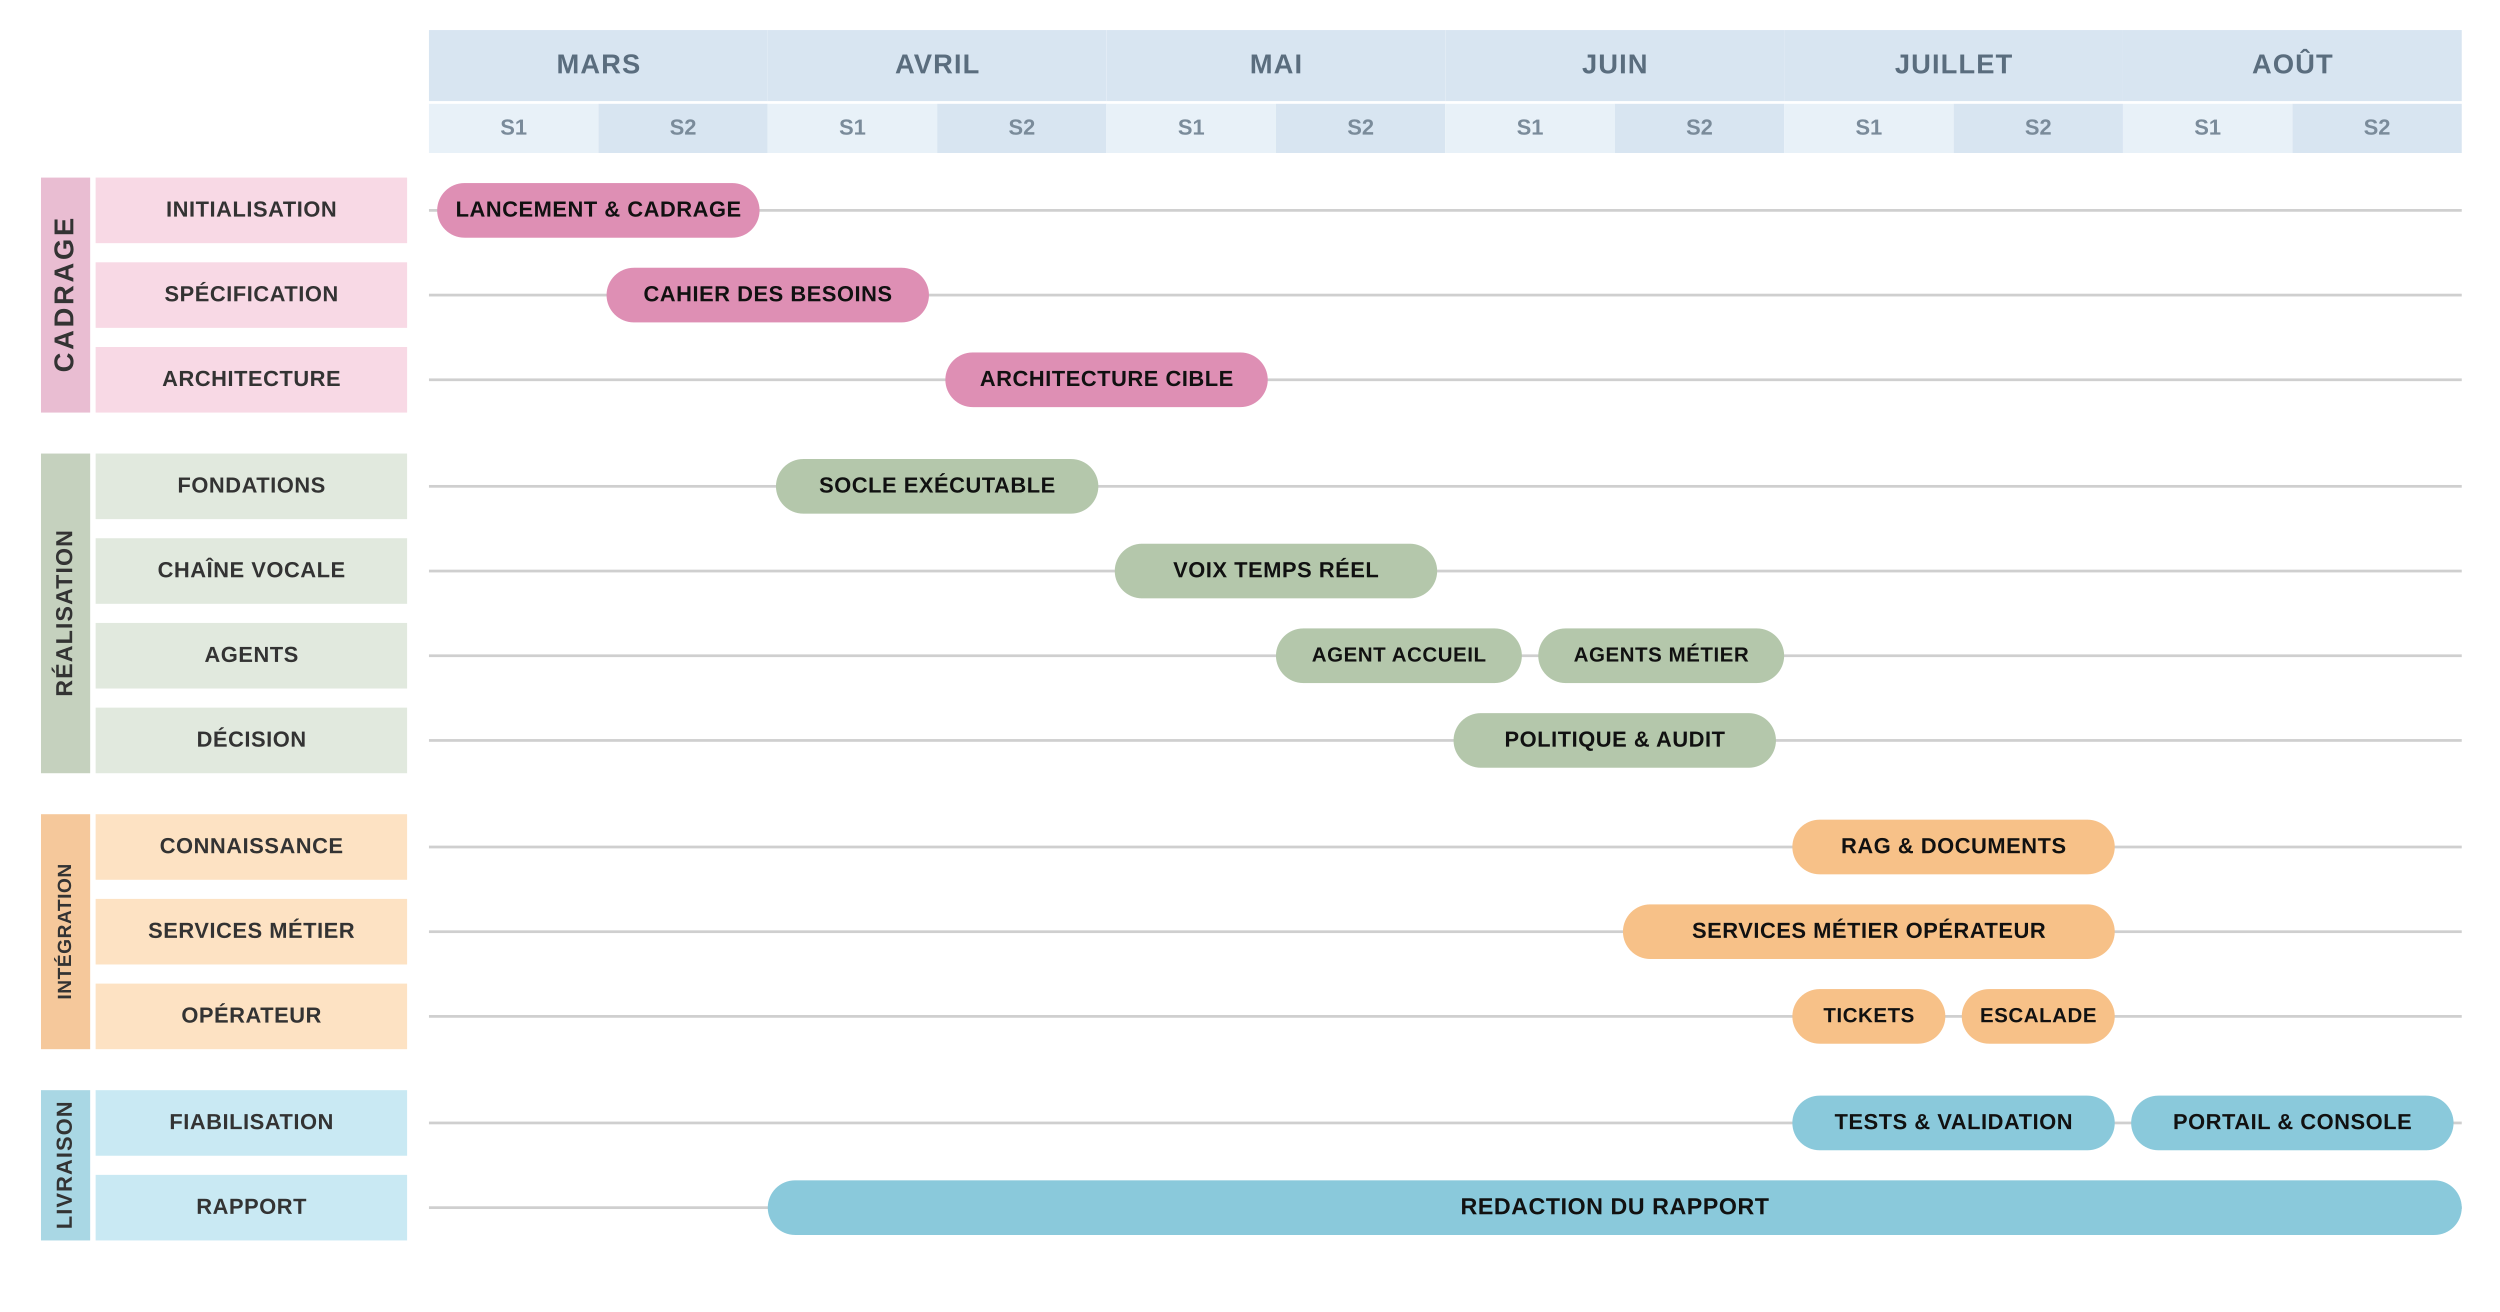
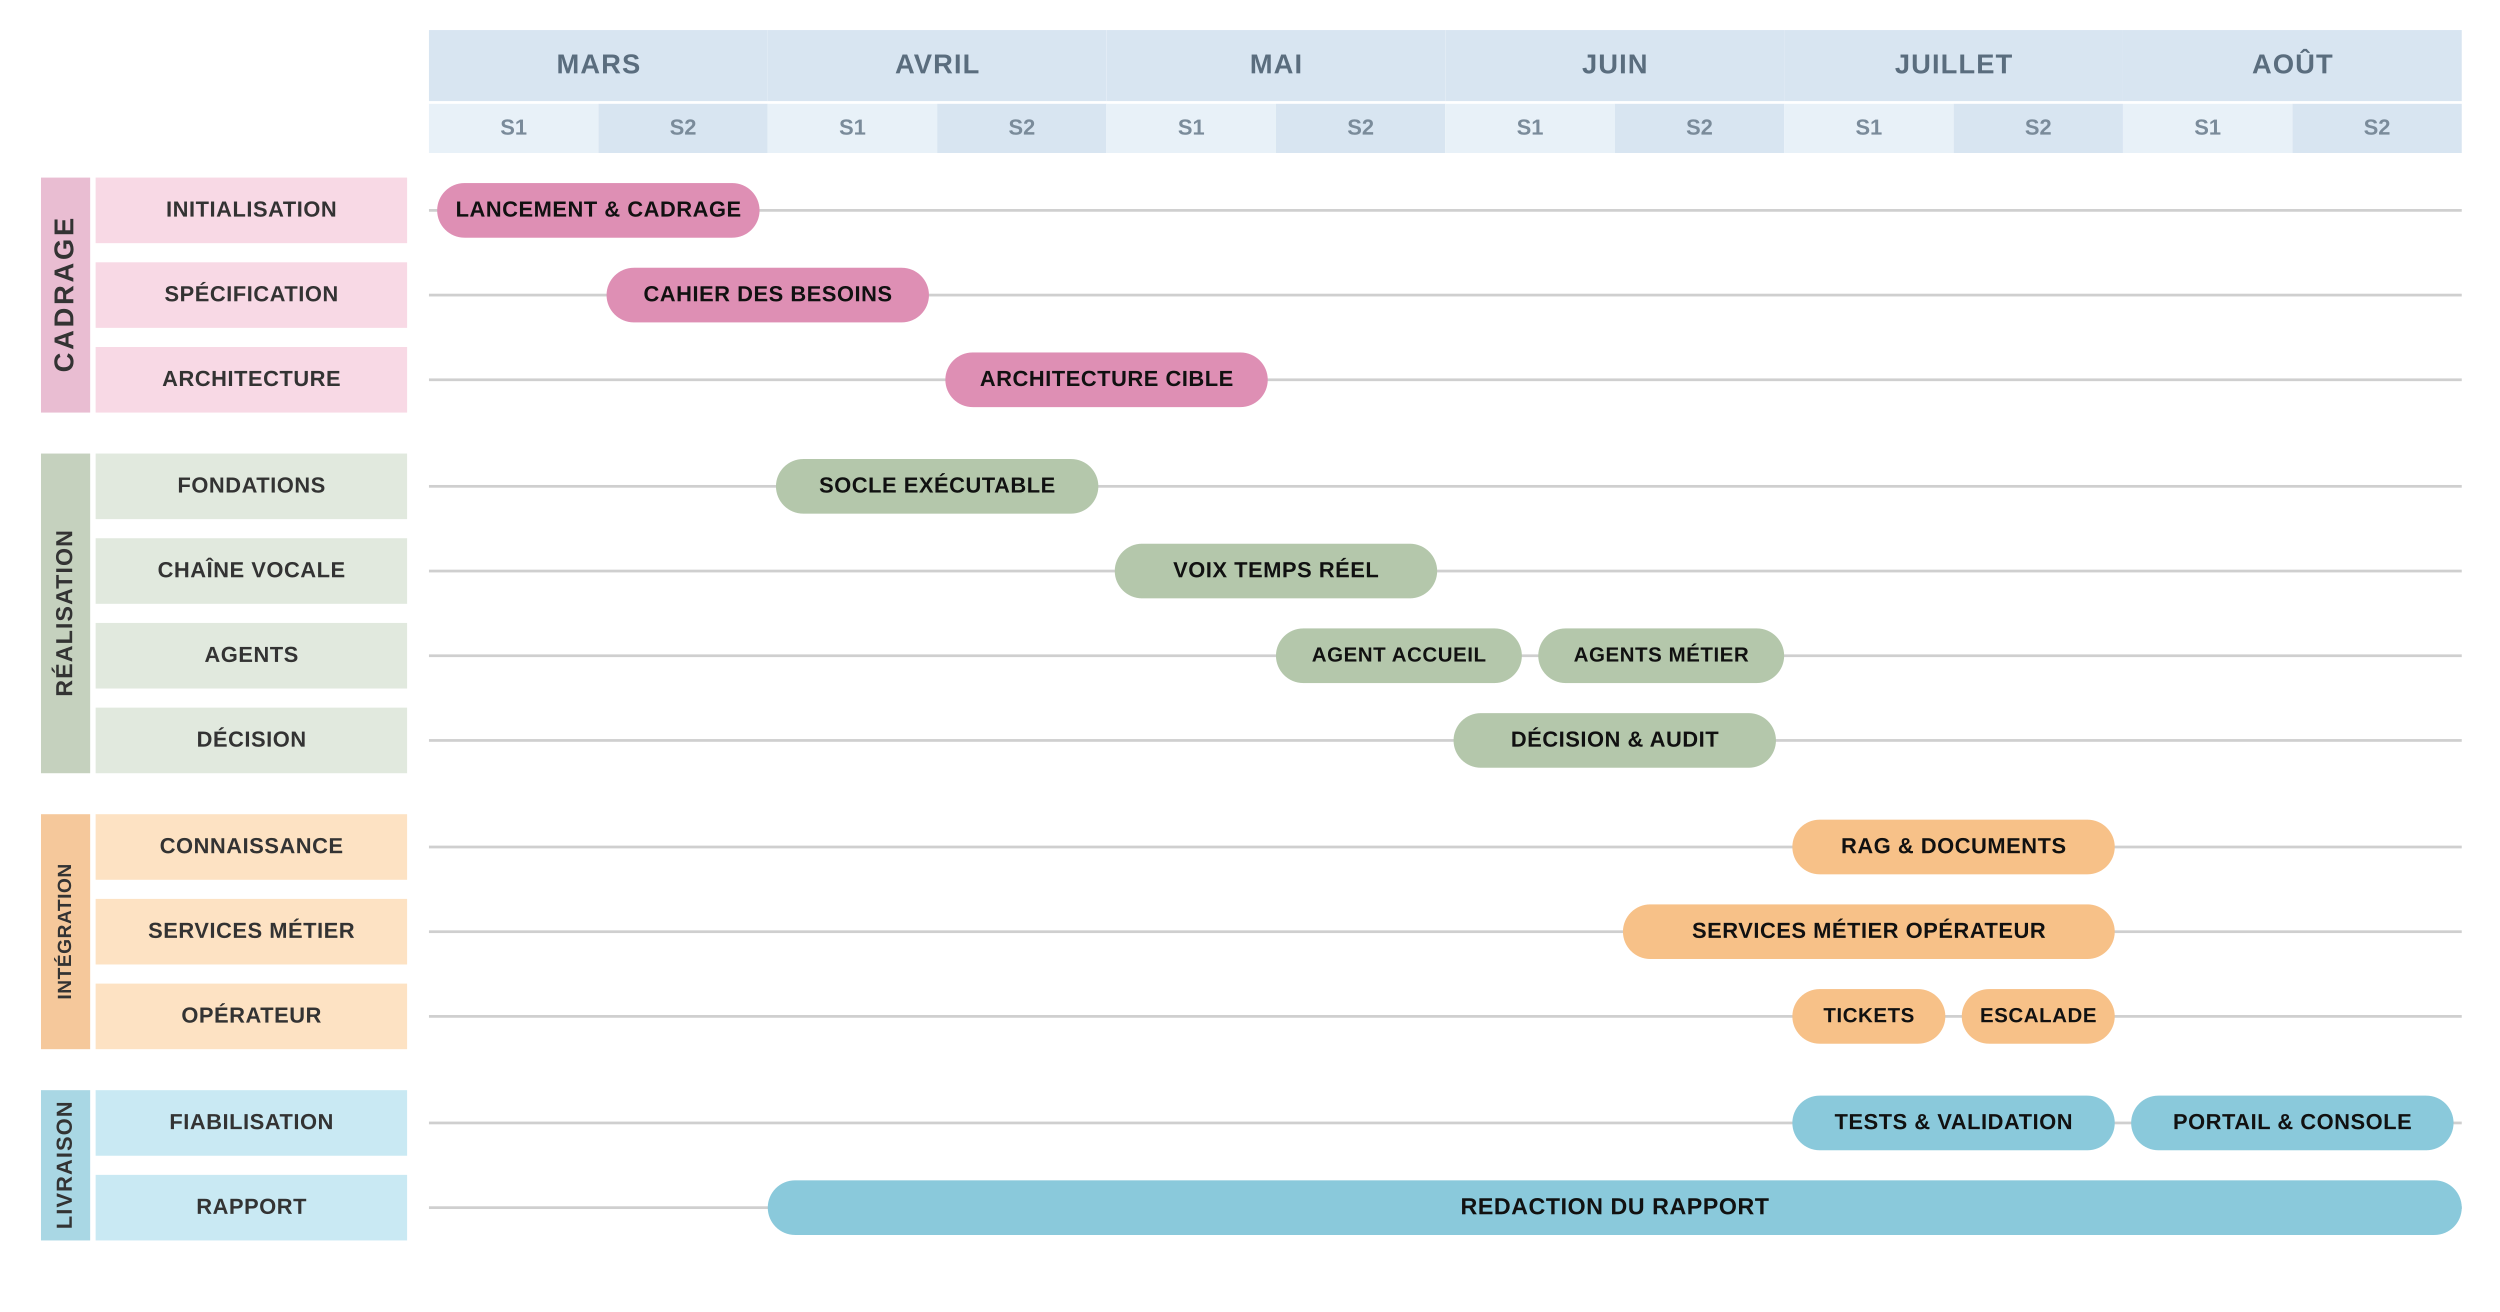
<svg xmlns="http://www.w3.org/2000/svg" width="915" height="480" viewBox="35 35 915 480">
  <rect x="0" y="0" width="1000" height="1000" fill="#FFFFFF" />
  <g>
    <rect x="192" y="46" width="124" height="26" fill="#D8E5F1" />
    <rect x="316" y="46" width="124" height="26" fill="#D8E5F1" />
    <rect x="440" y="46" width="124" height="26" fill="#D8E5F1" />
    <rect x="564" y="46" width="124" height="26" fill="#D8E5F1" />
    <rect x="688" y="46" width="124" height="26" fill="#D8E5F1" />
    <rect x="812" y="46" width="124" height="26" fill="#D8E5F1" />
    <g text-anchor="middle" dominant-baseline="middle" font-family="Arial, Helvetica, sans-serif" font-size="10" font-weight="700" fill="#5A6D7E" letter-spacing="0.4">
      <text x="254" y="59">MARS</text>
      <text x="378" y="59">AVRIL</text>
      <text x="502" y="59">MAI</text>
      <text x="626" y="59">JUIN</text>
      <text x="750" y="59">JUILLET</text>
      <text x="874" y="59">AOÛT</text>
    </g>
  </g>
  <g>
    <rect x="192" y="73" width="62" height="18" fill="#E8F1F8" />
    <rect x="254" y="73" width="62" height="18" fill="#D8E5F1" />
    <rect x="316" y="73" width="62" height="18" fill="#E8F1F8" />
    <rect x="378" y="73" width="62" height="18" fill="#D8E5F1" />
    <rect x="440" y="73" width="62" height="18" fill="#E8F1F8" />
    <rect x="502" y="73" width="62" height="18" fill="#D8E5F1" />
    <rect x="564" y="73" width="62" height="18" fill="#E8F1F8" />
    <rect x="626" y="73" width="62" height="18" fill="#D8E5F1" />
    <rect x="688" y="73" width="62" height="18" fill="#E8F1F8" />
    <rect x="750" y="73" width="62" height="18" fill="#D8E5F1" />
    <rect x="812" y="73" width="62" height="18" fill="#E8F1F8" />
    <rect x="874" y="73" width="62" height="18" fill="#D8E5F1" />
    <g text-anchor="middle" dominant-baseline="middle" font-family="Arial, Helvetica, sans-serif" font-size="8" font-weight="600" fill="#7A8B9A">
      <text x="223" y="82">S1</text>
      <text x="285" y="82">S2</text>
      <text x="347" y="82">S1</text>
      <text x="409" y="82">S2</text>
      <text x="471" y="82">S1</text>
      <text x="533" y="82">S2</text>
      <text x="595" y="82">S1</text>
      <text x="657" y="82">S2</text>
      <text x="719" y="82">S1</text>
      <text x="781" y="82">S2</text>
      <text x="843" y="82">S1</text>
      <text x="905" y="82">S2</text>
    </g>
  </g>
  <g stroke="#CFCFCF" stroke-width="1">
    <line x1="192" y1="112" x2="936" y2="112" />
    <line x1="192" y1="143" x2="936" y2="143" />
    <line x1="192" y1="174" x2="936" y2="174" />
    <line x1="192" y1="213" x2="936" y2="213" />
    <line x1="192" y1="244" x2="936" y2="244" />
    <line x1="192" y1="275" x2="936" y2="275" />
    <line x1="192" y1="306" x2="936" y2="306" />
    <line x1="192" y1="345" x2="936" y2="345" />
    <line x1="192" y1="376" x2="936" y2="376" />
    <line x1="192" y1="407" x2="936" y2="407" />
    <line x1="192" y1="446" x2="936" y2="446" />
    <line x1="192" y1="477" x2="936" y2="477" />
  </g>
  <g font-family="Arial, Helvetica, sans-serif" font-weight="700" fill="#333333">
    <rect x="50" y="100" width="18" height="86" fill="#E9BDD2" />
    <text x="59" y="143" transform="rotate(-90 59 143)" text-anchor="middle" dominant-baseline="middle" font-size="10" letter-spacing="1">CADRAGE</text>
    <rect x="50" y="201" width="18" height="117" fill="#C5D1BE" />
    <text x="59" y="259.5" transform="rotate(-90 59 259.5)" text-anchor="middle" dominant-baseline="middle" font-size="8.5" letter-spacing="0.4">RÉALISATION</text>
    <rect x="50" y="333" width="18" height="86" fill="#F5C89B" />
    <text x="59" y="376" transform="rotate(-90 59 376)" text-anchor="middle" dominant-baseline="middle" font-size="7" letter-spacing="0.2">INTÉGRATION</text>
    <rect x="50" y="434" width="18" height="55" fill="#A9D7E4" />
    <text x="59" y="461.5" transform="rotate(-90 59 461.5)" text-anchor="middle" dominant-baseline="middle" font-size="8" letter-spacing="0.4">LIVRAISON</text>
  </g>
  <g font-family="Arial, Helvetica, sans-serif" font-size="8" font-weight="800" fill="#333333" letter-spacing="0.2">
    <rect x="70" y="100" width="114" height="24" fill="#F8D9E5" />
    <text x="127" y="112" text-anchor="middle" dominant-baseline="middle">INITIALISATION</text>
    <rect x="70" y="131" width="114" height="24" fill="#F8D9E5" />
    <text x="127" y="143" text-anchor="middle" dominant-baseline="middle">SPÉCIFICATION</text>
    <rect x="70" y="162" width="114" height="24" fill="#F8D9E5" />
    <text x="127" y="174" text-anchor="middle" dominant-baseline="middle">ARCHITECTURE</text>
    <rect x="70" y="201" width="114" height="24" fill="#E1E9DE" />
    <text x="127" y="213" text-anchor="middle" dominant-baseline="middle">FONDATIONS</text>
    <rect x="70" y="232" width="114" height="24" fill="#E1E9DE" />
    <text x="127" y="244" text-anchor="middle" dominant-baseline="middle">CHAÎNE VOCALE</text>
    <rect x="70" y="263" width="114" height="24" fill="#E1E9DE" />
    <text x="127" y="275" text-anchor="middle" dominant-baseline="middle">AGENTS</text>
    <rect x="70" y="294" width="114" height="24" fill="#E1E9DE" />
    <text x="127" y="306" text-anchor="middle" dominant-baseline="middle">DÉCISION</text>
    <rect x="70" y="333" width="114" height="24" fill="#FDE2C3" />
    <text x="127" y="345" text-anchor="middle" dominant-baseline="middle">CONNAISSANCE</text>
    <rect x="70" y="364" width="114" height="24" fill="#FDE2C3" />
    <text x="127" y="376" text-anchor="middle" dominant-baseline="middle">SERVICES MÉTIER</text>
    <rect x="70" y="395" width="114" height="24" fill="#FDE2C3" />
    <text x="127" y="407" text-anchor="middle" dominant-baseline="middle">OPÉRATEUR</text>
    <rect x="70" y="434" width="114" height="24" fill="#C9E9F3" />
    <text x="127" y="446" text-anchor="middle" dominant-baseline="middle">FIABILISATION</text>
    <rect x="70" y="465" width="114" height="24" fill="#C9E9F3" />
    <text x="127" y="477" text-anchor="middle" dominant-baseline="middle">RAPPORT</text>
  </g>
  <g font-family="Arial, Helvetica, sans-serif" font-weight="700" fill="#111111" letter-spacing="0.2">
    <rect x="195" y="102" width="118" height="20" rx="10" fill="#DE8FB4" />
    <text x="254" y="112" text-anchor="middle" dominant-baseline="middle" font-size="8">LANCEMENT &amp; CADRAGE</text>
    <rect x="257" y="133" width="118" height="20" rx="10" fill="#DE8FB4" />
    <text x="316" y="143" text-anchor="middle" dominant-baseline="middle" font-size="8">CAHIER DES BESOINS</text>
    <rect x="381" y="164" width="118" height="20" rx="10" fill="#DE8FB4" />
    <text x="440" y="174" text-anchor="middle" dominant-baseline="middle" font-size="8">ARCHITECTURE CIBLE</text>
    <rect x="319" y="203" width="118" height="20" rx="10" fill="#B4C7AB" />
    <text x="378" y="213" text-anchor="middle" dominant-baseline="middle" font-size="8">SOCLE EXÉCUTABLE</text>
    <rect x="443" y="234" width="118" height="20" rx="10" fill="#B4C7AB" />
    <text x="502" y="244" text-anchor="middle" dominant-baseline="middle" font-size="8">VOIX TEMPS RÉEL</text>
    <rect x="502" y="265" width="90" height="20" rx="10" fill="#B4C7AB" />
    <text x="547" y="275" text-anchor="middle" dominant-baseline="middle" font-size="7.5">AGENT ACCUEIL</text>
    <rect x="598" y="265" width="90" height="20" rx="10" fill="#B4C7AB" />
    <text x="643" y="275" text-anchor="middle" dominant-baseline="middle" font-size="7.5">AGENTS MÉTIER</text>
    <rect x="567" y="296" width="118" height="20" rx="10" fill="#B4C7AB" />
-     <text x="626" y="306" text-anchor="middle" dominant-baseline="middle" font-size="8">POLITIQUE &amp; AUDIT</text>
+     <text x="626" y="306" text-anchor="middle" dominant-baseline="middle" font-size="8">DÉCISION &amp; AUDIT</text>
    <rect x="691" y="335" width="118" height="20" rx="10" fill="#F7C188" />
    <text x="750" y="345" text-anchor="middle" dominant-baseline="middle" font-size="8">RAG &amp; DOCUMENTS</text>
    <rect x="629" y="366" width="180" height="20" rx="10" fill="#F7C188" />
    <text x="719" y="376" text-anchor="middle" dominant-baseline="middle" font-size="8">SERVICES MÉTIER OPÉRATEUR</text>
    <rect x="691" y="397" width="56" height="20" rx="10" fill="#F7C188" />
    <text x="719" y="407" text-anchor="middle" dominant-baseline="middle" font-size="7.5">TICKETS</text>
    <rect x="753" y="397" width="56" height="20" rx="10" fill="#F7C188" />
    <text x="781" y="407" text-anchor="middle" dominant-baseline="middle" font-size="7.5">ESCALADE</text>
    <rect x="691" y="436" width="118" height="20" rx="10" fill="#8AC9DB" />
    <text x="750" y="446" text-anchor="middle" dominant-baseline="middle" font-size="8">TESTS &amp; VALIDATION</text>
    <rect x="815" y="436" width="118" height="20" rx="10" fill="#8AC9DB" />
    <text x="874" y="446" text-anchor="middle" dominant-baseline="middle" font-size="8">PORTAIL &amp; CONSOLE</text>
    <rect x="316" y="467" width="620" height="20" rx="10" fill="#8AC9DB" />
    <text x="626" y="477" text-anchor="middle" dominant-baseline="middle" font-size="8.5">REDACTION DU RAPPORT</text>
  </g>
</svg>
